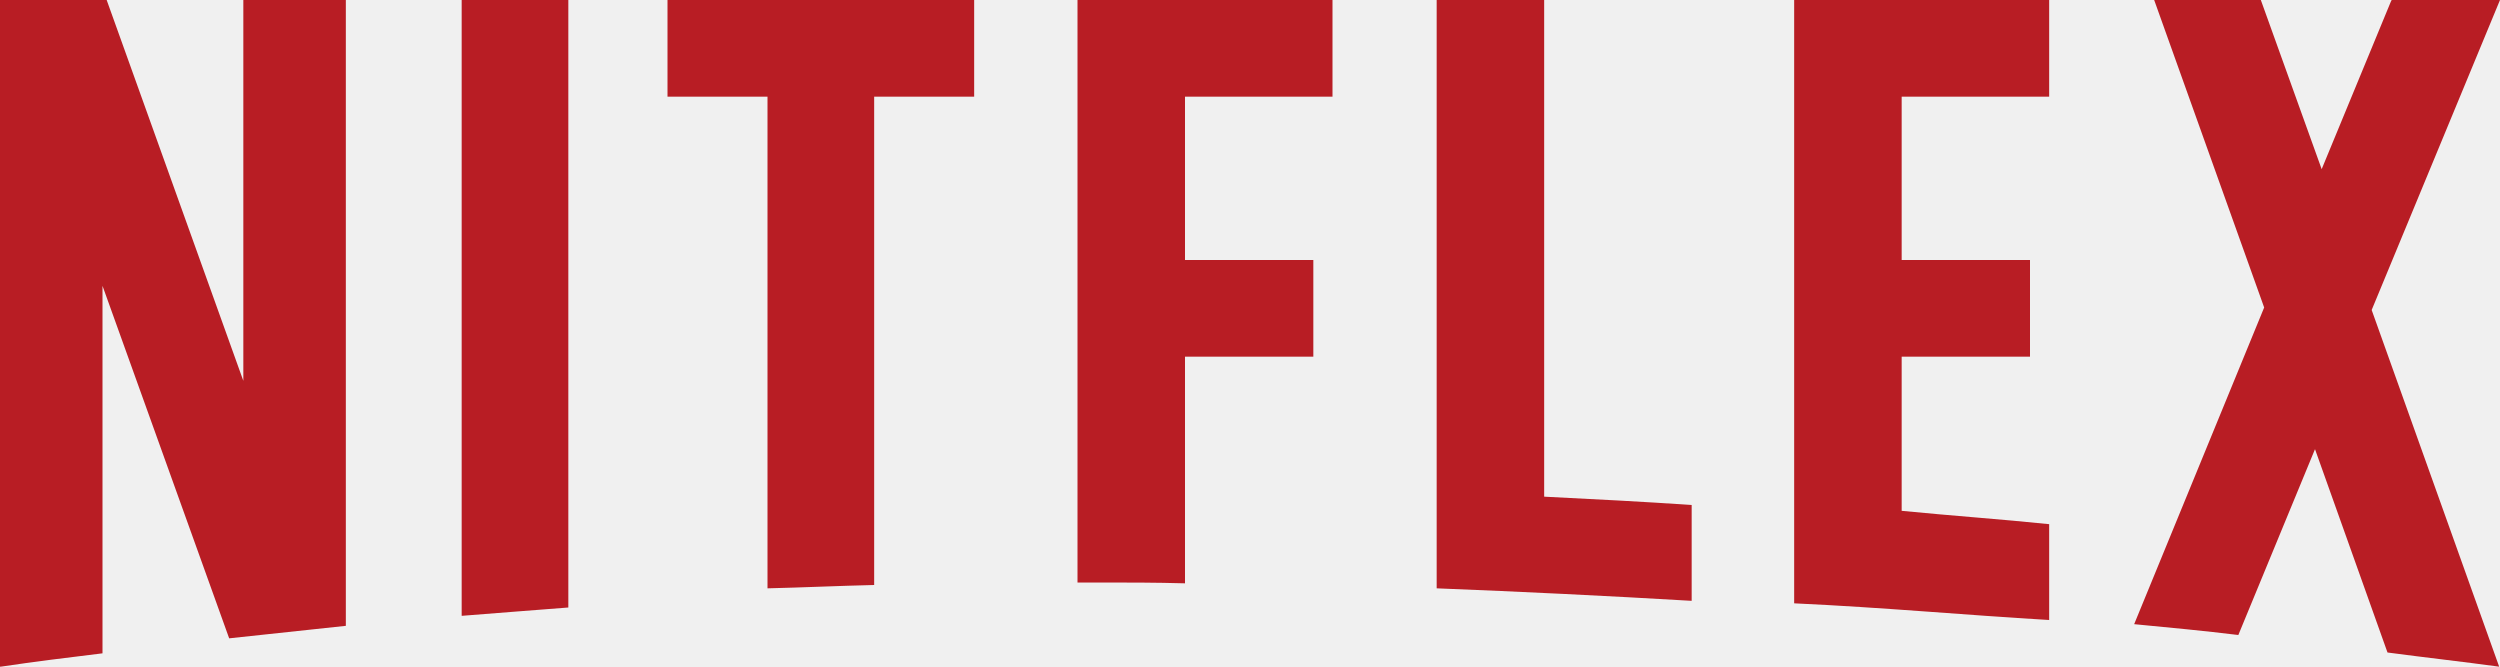
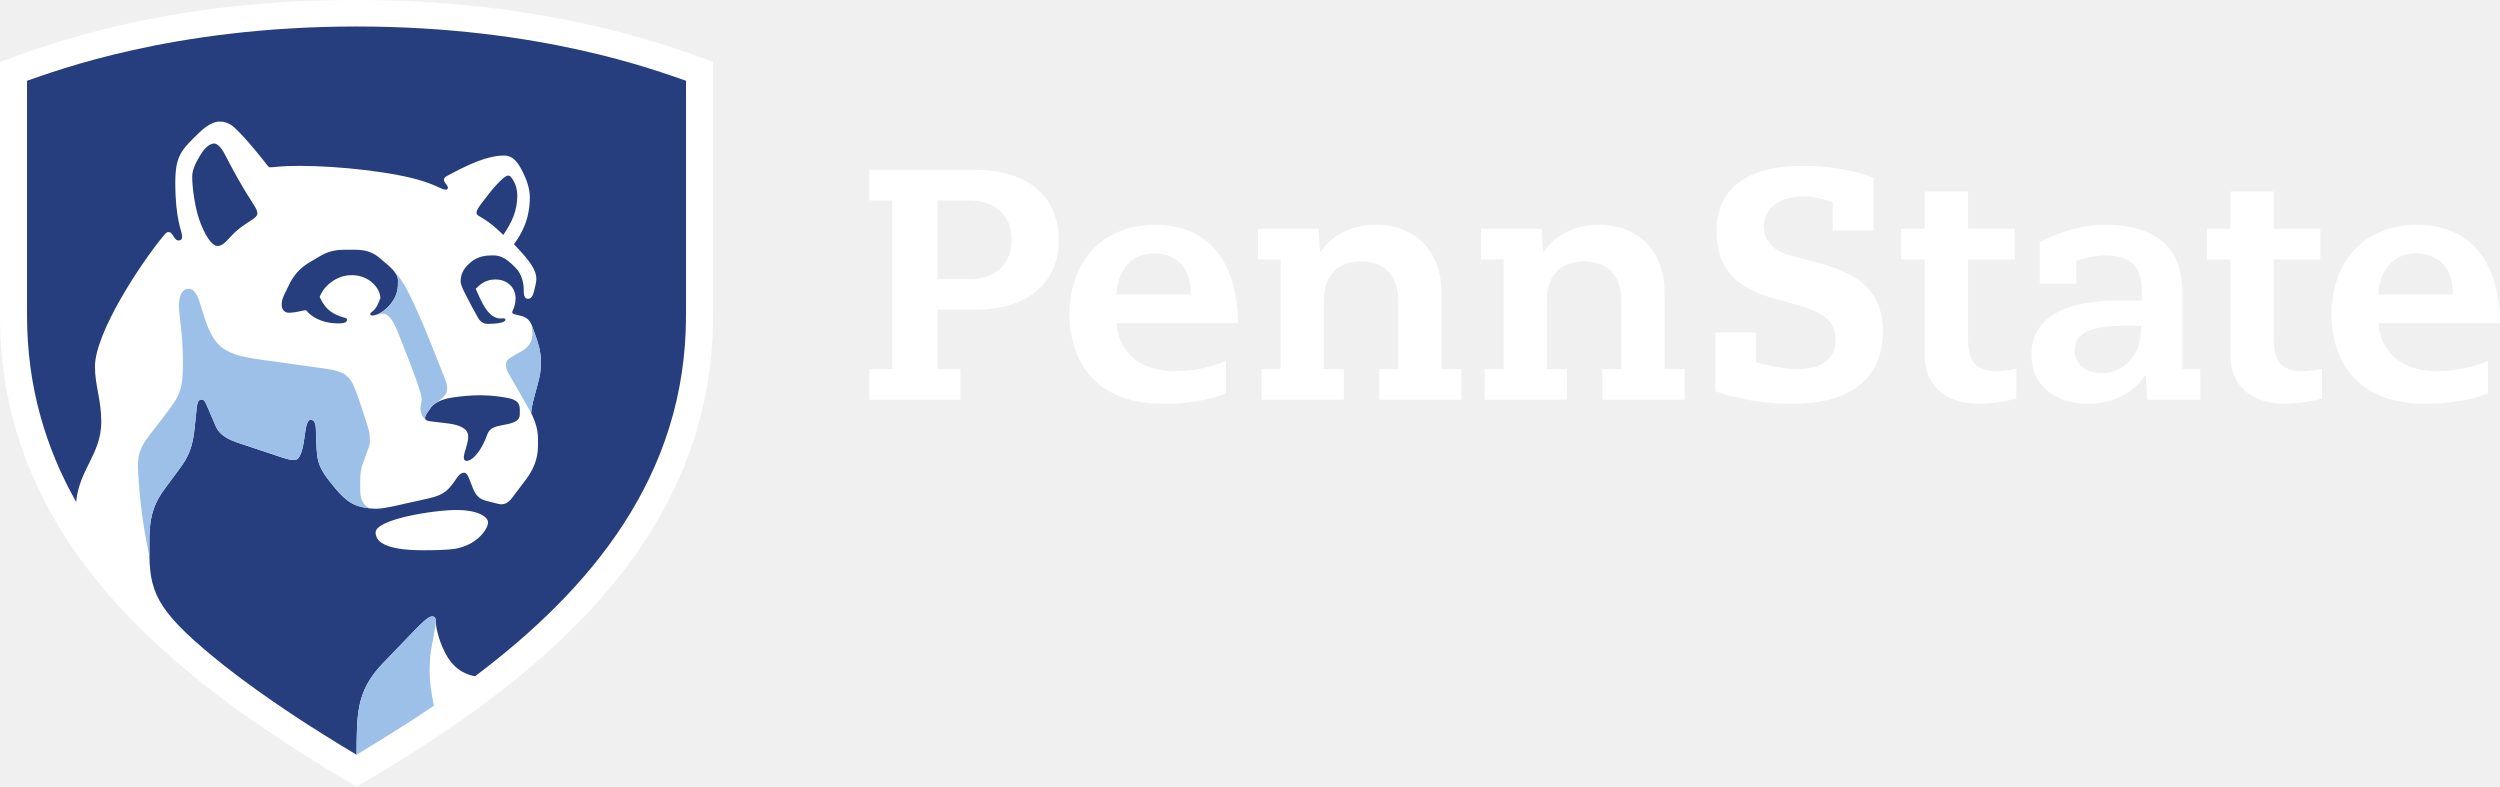
- <svg xmlns="http://www.w3.org/2000/svg" width="300px" height="80px" viewBox="0 0 300 80">
-   <path fill="#b81d24" d="M256.1-224.1c4.2,0.4,8.4,0.8,12.5,1.3l9.2-22.3l8.7,24.4c4.5,0.6,9,1.1,13.4,1.7l-15.3-42.8L300-299h-13     l-0.1,0.2l-8.3,20.1l-7.3-20.3h-12.8l13.2,36.9L256.1-224.1L256.1-224.1z M131.8-229.1c3.5,0,6.9,0,10.4,0.1v-27.2h15.4v-11.6h-15.4     v-19.6h17.7V-299h-30.6v69.9C130.2-229.1,131-229.1,131.8-229.1 M92.1-228.4c4.3-0.1,8.5-0.3,12.8-0.4v-58.6h12V-299H80.1v11.6h12     L92.1-228.4L92.1-228.4z M12.3-220.6v-44.1l15.2,42.3c4.7-0.5,9.3-1,14-1.5V-299H29.2v45.7L12.8-299H0v80h0.1     C4.1-219.6,8.2-220.1,12.3-220.6 M245.9-287.4V-299h-30.6v72.4c10.8,0.5,20.4,1.4,30.6,2v-11.6c-5.8-0.6-11.6-1-17.7-1.6v-18.5h15.4     v-11.6h-15.4v-19.6H245.9z M185.3-239.4V-299h-12.9v70.6c10.2,0.4,20.4,0.9,30.6,1.5v-11.6C197.2-238.8,191.3-239.1,185.3-239.4     M68.2-226.1V-299H55.4v73.9C59.3-225.4,64.2-225.8,68.2-226.1" />
-   <path fill="#b81d24" d="M256.1,74.9c4.2,0.4,8.4,0.8,12.5,1.3l9.2-22.3l8.7,24.4c4.5,0.6,9,1.1,13.4,1.7l-15.3-42.8L300,0h-13     l-0.1,0.2l-8.3,20.1L271.3,0h-12.8l13.2,36.9L256.1,74.9L256.1,74.9z M131.8,69.9c3.5,0,6.9,0,10.4,0.1V42.8h15.4V31.2h-15.4V11.6     h17.7V0h-30.6v69.9C130.2,69.9,131,69.9,131.8,69.9 M92.1,70.6c4.3-0.1,8.5-0.3,12.8-0.4V11.6h12V0H80.1v11.6h12L92.1,70.6     L92.1,70.6z M12.3,78.4V34.3l15.2,42.3c4.7-0.5,9.3-1,14-1.5V0H29.2v45.7L12.8,0H0v80h0.1C4.1,79.4,8.2,78.9,12.3,78.4 M245.9,11.6     V0h-30.6v72.4c10.8,0.5,20.4,1.4,30.6,2V62.9c-5.8-0.6-11.6-1-17.7-1.6V42.8h15.4V31.2h-15.4V11.6H245.9z M185.3,59.6V0h-12.9v70.6     c10.2,0.4,20.4,0.9,30.6,1.5V60.6C197.2,60.2,191.3,59.9,185.3,59.6 M68.2,72.9V0H55.4v73.9C59.3,73.6,64.2,73.2,68.2,72.9" />
+ <svg xmlns="http://www.w3.org/2000/svg" height="108.88" width="345.973">
+   <path d="M49.34 108.88C27.518 95.903 0 77.043 0 43.74V8.578C10.066 4.77 25.618.004 49.339.004c23.992 0 40.46 5.188 49.34 8.573V43.74c0 33.583-28.585 52.936-49.339 65.139" fill="#fff" />
+   <path d="M31.177 92.235c5.824 4.546 12.062 8.567 18.166 12.214.055-5.487-.122-8.721 3.593-12.606 1.504-1.573 3.051-3.174 4.452-4.625 1.054-1.092 1.908-1.907 2.406-1.907.356 0 .515.187.515.664 0 .49.218 2.29 1.334 4.443 1.388 2.677 3.438 3.022 4.094 3.173 15.902-11.97 29.2-27.638 29.2-49.928V11.177c-3.92-1.332-20.031-7.511-45.599-7.511-25.567 0-41.677 6.179-45.598 7.511v32.486c0 9.797 2.57 18.315 6.8 25.802.423-4.513 3.475-6.652 3.475-11.086 0-3.094-.875-5.047-.875-7.637 0-4.683 6.322-14.317 9.601-18.242.096-.115.31-.39.573-.39.235 0 .413.164.557.384.333.511.477.782.834.782.36 0 .499-.201.499-.52 0-.817-.944-2.177-.944-7.5 0-3.721.865-4.51 3.18-6.775.423-.415 1.716-1.658 2.952-1.658 1.373 0 2.054.812 2.9 1.673 1.43 1.454 3.425 4.031 3.747 4.439.09.115.172.22.368.22.661 0 1.213-.2 4.086-.2 5.22 0 13.086.82 17.128 2.144 2.082.681 2.516 1.15 3.068 1.15.27 0 .293-.176.293-.316 0-.264-.549-.687-.549-1.045 0-.238.193-.413.385-.516 3.014-1.619 5.59-2.843 7.944-2.843 1.371 0 2.048 1.187 2.625 2.361.45.915.934 2.145.934 3.407 0 3.192-1.22 5.138-2.192 6.503a35.812 35.812 0 011.527 1.682c.715.854 1.574 1.97 1.574 3.129 0 .5-.244 1.287-.383 1.91-.063.28-.308.84-.795.831-.438-.008-.552-.488-.57-.912-.003-.087 0-.28 0-.32 0-.92-.253-2.167-1.107-3.04-.982-1.004-1.88-1.733-3.017-1.733h-.39c-1.865 0-2.714.815-3.226 1.314-.56.546-.995 1.276-.995 2.259 0 .563.383 1.23.894 2.252.302.603 1.076 2.04 1.498 2.778.368.645.841.871 1.37.871 1.299 0 2.432-.18 2.432-.57 0-.107-.058-.197-.235-.197-.075 0-.255.022-.415.022-1.698 0-2.606-2.16-3.456-4.12.649-.631 1.383-1.28 2.714-1.28 1.69 0 2.8 1.135 2.8 2.612 0 .734-.226 1.347-.358 1.622-.067.14-.104.225-.104.305 0 .23.293.278.755.384.164.038.478.112.668.167a1.974 1.974 0 011.249 1.173c.149.398.488 1.313.562 1.534.28.837.731 2.053.731 3.513 0 1.485-.101 1.934-.51 3.442-.521 1.928-.75 2.66-.836 3.72.179.333.195.425.276.618.29.613.67 1.734.67 2.947v.999c0 1.933-.77 3.437-1.606 4.564-.65.877-1.58 2.113-2.114 2.798-.347.415-.813.715-1.334.715-.247 0-.54-.083-.833-.157l-1.311-.33c-1.137-.288-1.557-1.03-1.924-2.03-.055-.15-.227-.574-.28-.71-.272-.696-.425-1.142-.857-1.142-.322 0-.631.211-.952.694-1.135 1.708-1.752 2.328-3.75 2.82-.699.172-2.116.467-2.91.643-1.196.266-3.333.827-4.537.827-.255 0-.525-.016-.8-.046-1.64-.231-2.805-.34-4.85-2.78-2.81-3.353-2.52-3.826-2.688-8.355-.02-.506-.185-1.137-.71-1.137-.47 0-.675.962-.847 2.323-.202 1.598-.57 3.258-1.356 3.258-.55 0-.919-.084-1.765-.36-1.022-.332-3.566-1.192-4.905-1.634-1.82-.602-3.565-1.08-4.268-2.694-.33-.76-.94-2.173-1.25-2.907-.219-.517-.378-.787-.718-.787-.484 0-.592.575-.646 1.03-.061.513-.192 1.7-.256 2.44-.273 3.155-.904 4.497-2.24 6.257-.611.807-1.193 1.628-1.87 2.526-1.4 1.855-2.243 3.754-2.198 7.35.003.233-.015 1.572 0 2.19.125 5.35 1.481 7.972 10.5 15.157zm32.3-16.394c-.423.104-1.252.309-4.947.309-5.598 0-6.548-1.375-6.548-2.466 0-1.822 8.027-3.107 11.191-3.107 3.03 0 4.37.974 4.37 1.715 0 .86-1.367 2.897-4.066 3.549zM52.638 41.257c0-1.289-1.451-3.179-3.981-3.179-2.25 0-3.969 1.698-4.418 3.025.539 1.044 1.058 2.145 3.216 2.799.286.087.571.094.571.337 0 .346-.365.52-1.133.52-2.446 0-3.899-1-4.545-1.844-.632.088-1.364.334-2.279.367-.747.027-1.089-.472-1.089-1.14 0-.43.128-.904.384-1.43.141-.291.292-.592.402-.807.38-.743.96-2.398 3.192-3.67.26-.148.935-.557 1.28-.76 1.264-.742 2.22-.918 3.722-.918h1.101c1.802 0 2.723.506 3.517 1.174 1.613 1.357 2.501 2.096 2.501 3.103 0 1.12-.06 1.976-.954 3.156-.768 1.007-1.892 1.676-2.618 1.676-.205 0-.265-.11-.265-.226 0-.153.17-.23.345-.371.595-.483.863-1.337 1.051-1.812zM30.11 34.04c.556 0 .979-.368 1.817-1.294 1.875-2.073 3.686-2.35 3.686-3.236 0-.395-.253-.782-.517-1.194-1.999-3.123-2.852-4.81-4.042-7.076-.432-.82-.994-1.383-1.422-1.383-.691 0-1.421.807-1.843 1.498-.596.975-1.191 2.074-1.191 3.073 0 1.51.371 4.266.998 6.03.679 1.907 1.662 3.582 2.514 3.582zm36.25-4.106c-.09-.052-.41-.168-.41-.484 0-.365.265-.743.802-1.462 1.235-1.657 2.933-3.688 3.555-3.688.303 0 .492.209.868.92.222.421.414 1.125.414 1.794 0 2.203-.76 3.75-1.936 5.499-.587-.563-1.678-1.654-3.293-2.58zm-2.176 33.409c0-.747.613-1.906.613-2.941 0-1.231-1.509-1.623-2.681-1.786-2.467-.341-3.29-.23-3.29-.773 0-.377.332-.77.781-1.416.664-.953 2.244-1.313 3.085-1.429 1.108-.152 2.335-.3 3.805-.3 1.647 0 3.047.246 3.69.358 1.512.263 1.747.896 1.747 1.605v.71c0 .714-.585 1.082-1.64 1.312-.264.057-.634.124-.81.161-.766.159-1.713.31-2.048 1.276-.721 2.074-1.975 3.7-2.903 3.658-.17-.007-.35-.137-.35-.435" fill="#263e7e" />
+   <path d="M59.555 90.717c.13-1.416.754-3.778.754-4.742 0-.477-.159-.664-.515-.664-.498 0-1.352.815-2.406 1.907-1.4 1.45-2.948 3.052-4.452 4.625-3.715 3.885-3.538 7.119-3.593 12.606 4.128-2.488 7.903-4.88 10.698-6.787-.414-2.286-.761-3.926-.486-6.945zm-38.878-13.64c-.015-.617.003-1.956 0-2.19-.045-3.595.798-5.494 2.198-7.35.677-.897 1.259-1.718 1.87-2.525 1.336-1.76 1.967-3.102 2.24-6.257.064-.74.195-1.927.256-2.44.054-.455.162-1.03.646-1.03.34 0 .5.27.718.787.31.734.92 2.148 1.25 2.907.703 1.615 2.448 2.092 4.268 2.694 1.339.442 3.883 1.302 4.905 1.634.846.276 1.215.36 1.765.36.786 0 1.154-1.66 1.356-3.258.172-1.361.376-2.323.847-2.323.525 0 .69.63.71 1.137.169 4.529-.121 5.002 2.689 8.355 2.044 2.44 3.209 2.549 4.849 2.78-.61-.183-1.392-.887-1.392-2.37V66.36c0-.814.097-1.643.5-2.58.19-.441.413-1.237.623-1.725.357-.83.186-1.04.186-1.626 0-.618-.204-1.23-.692-2.712-.25-.761-.59-1.868-.917-2.778-1.018-2.841-1.43-3.51-4.827-3.961-1.092-.144-5.859-.82-6.856-.962-3.813-.54-6.799-.722-8.353-3.277-1.856-3.051-1.67-6.772-3.454-6.772-.847 0-1.296.948-1.296 2.33 0 1.452.549 3.8.549 7.887 0 3.534-.33 4.52-2.39 7.12-.534.676-1.253 1.67-1.713 2.247-1.533 1.924-2.211 3.008-2.118 5.25.24 5.802 1.16 10.065 1.583 12.276zM61.608 52.51c.15.373.275.797.275 1.113 0 .712-.176.93-.568 1.35-.235.21-.496.43-.734.652-.39.204-.74.466-.974.803-.45.646-.781 1.039-.781 1.416 0 .117.039.204.123.271-.544-.403-.762-1.026-.762-1.581 0-.497.162-.76.162-1.227 0-.396-.112-.783-.178-1.007-.761-2.546-2.042-5.574-2.831-7.633-.805-2.098-1.437-3.248-2.346-3.248-.505 0-.955.248-1.486.248.726 0 1.85-.67 2.617-1.676.894-1.18.954-2.037.954-3.156 0-.474-.197-.889-.573-1.336 1.151 1.173 1.888 2.667 2.669 4.32 1.709 3.625 3.19 7.594 4.433 10.691zm11.95-7.57c.15.398.489 1.313.563 1.534.28.836.731 2.053.731 3.513 0 1.485-.101 1.934-.51 3.442-.521 1.928-.75 2.66-.836 3.72-.146-.3-2.89-5.034-3.099-5.42-.21-.384-.384-.758-.384-1.203 0-.484.207-.775.792-1.143.351-.22.806-.482 1.114-.639 1.412-.724 1.75-1.618 1.752-2.574 0-.402-.058-.814-.122-1.23" fill="#9dc0e8" />
+   <path d="M221.747 55.317h11.381v-4.231h-2.768v-10.59c0-5.699-3.572-9.382-9.099-9.382-4.586 0-6.921 2.606-7.577 3.721l-.15-.01-.177-3.157h-8.4V35.9h3.138v15.186h-2.631v4.231h11.381v-4.231h-2.766V41.61c0-3.453 1.869-5.433 5.13-5.433 3.283 0 5.167 1.98 5.167 5.433v9.476h-2.63zm-87.558-16.684h-4.448V27.736h4.356c3.636 0 5.894 2.088 5.894 5.45 0 3.36-2.223 5.447-5.802 5.447zm20.283 2.121c.276-3.577 2.197-5.684 5.192-5.684 3.21 0 5.125 2.036 5.125 5.447v.237zm174.64-.001c.216-3.438 2.203-5.683 5.196-5.683 3.21 0 5.127 2.036 5.127 5.447v.236zm-38.213 10.886c-2.796 0-3.788-1.692-3.788-3.141 0-2.397 2.14-3.42 7.154-3.42h2.035v.237c0 4.345-2.8 6.324-5.401 6.324zm-170.602 3.678h12.626v-4.231h-3.182v-8.221h5.143c7.281 0 11.628-3.619 11.628-9.679 0-6.063-4.347-9.682-11.628-9.682h-14.587v4.232h3.182v23.35h-3.182zm70.576 0h11.382v-4.231h-2.768v-10.59c0-5.699-3.571-9.382-9.099-9.382-4.585 0-6.921 2.606-7.577 3.721l-.15-.01-.177-3.157h-8.4V35.9h3.137v15.186h-2.63v4.231h11.382v-4.231h-2.768V41.61c0-3.453 1.871-5.433 5.131-5.433 3.284 0 5.167 1.98 5.167 5.433v9.476h-2.63zM154.525 44.71h16.802c-.075-8.644-4.232-13.595-11.432-13.595-7.226 0-11.895 4.905-11.895 12.495 0 2.876.939 12.262 13.001 12.262 4.939 0 7.604-1.02 8.667-1.446v-4.473c-1.205.493-3.577 1.41-7.237 1.41-4.678 0-7.715-2.702-7.906-6.653zm88.486 5.41v-4.107h-5.63v8.128c3.499 1.197 6.827 1.731 10.762 1.731 8.013 0 12.426-3.56 12.426-10.024 0-6.547-4.817-8.375-9.332-9.575l-3.204-.839c-2.613-.658-3.938-2.063-3.938-4.176 0-2.029 1.698-4.074 5.494-4.074 1.651 0 3.342.543 4.044.819v3.885h5.622v-7.305c-2.614-1.023-6.276-1.63-9.842-1.63-7.646 0-11.857 3.178-11.857 8.95 0 5.153 2.4 7.904 8.281 9.495l2.759.76c3.86 1.037 5.436 2.433 5.436 4.82 0 2.65-1.89 4.109-5.32 4.109-1.813 0-4.543-.62-5.701-.967zm20.088-14.22h3.274v13.41c0 4.048 2.908 6.562 7.591 6.562 2.297 0 4.468-.544 5.076-.71v-4.115c-.613.117-1.753.316-2.639.316-2.91 0-4.044-1.255-4.044-4.48V35.9h6.458v-4.232h-6.458v-5.166h-5.984v5.166H263.1zm24.241.21c.204-.073 2.199-.763 3.939-.763 3.536 0 5.113 1.495 5.113 4.849v1.392h-3.133c-7.938 0-12.134 2.597-12.134 7.51 0 4.115 3.076 6.774 7.836 6.774 4.966 0 7.22-2.884 7.824-3.835l.174-.002.189 3.283h7.35v-4.231h-2.493V40.37c0-6.142-3.636-9.256-10.808-9.256-4.29 0-8.104 1.949-8.918 2.394v5.758h5.061zm18.057-.21h3.274v13.41c0 4.048 2.909 6.562 7.59 6.562 2.299 0 4.468-.544 5.076-.71v-4.116c-1.108.211-1.994.317-2.638.317-2.91 0-4.043-1.255-4.043-4.48V35.9h6.457v-4.232h-6.457v-5.166h-5.985v5.166h-3.274zm23.776 8.81h16.798c-.074-8.645-4.231-13.595-11.432-13.595-7.226 0-11.894 4.905-11.894 12.495 0 2.876.938 12.262 13.002 12.262 4.937 0 7.602-1.02 8.665-1.446v-4.473c-1.205.493-3.576 1.41-7.236 1.41-4.679 0-7.712-2.702-7.903-6.653" fill="#fff" />
</svg>
